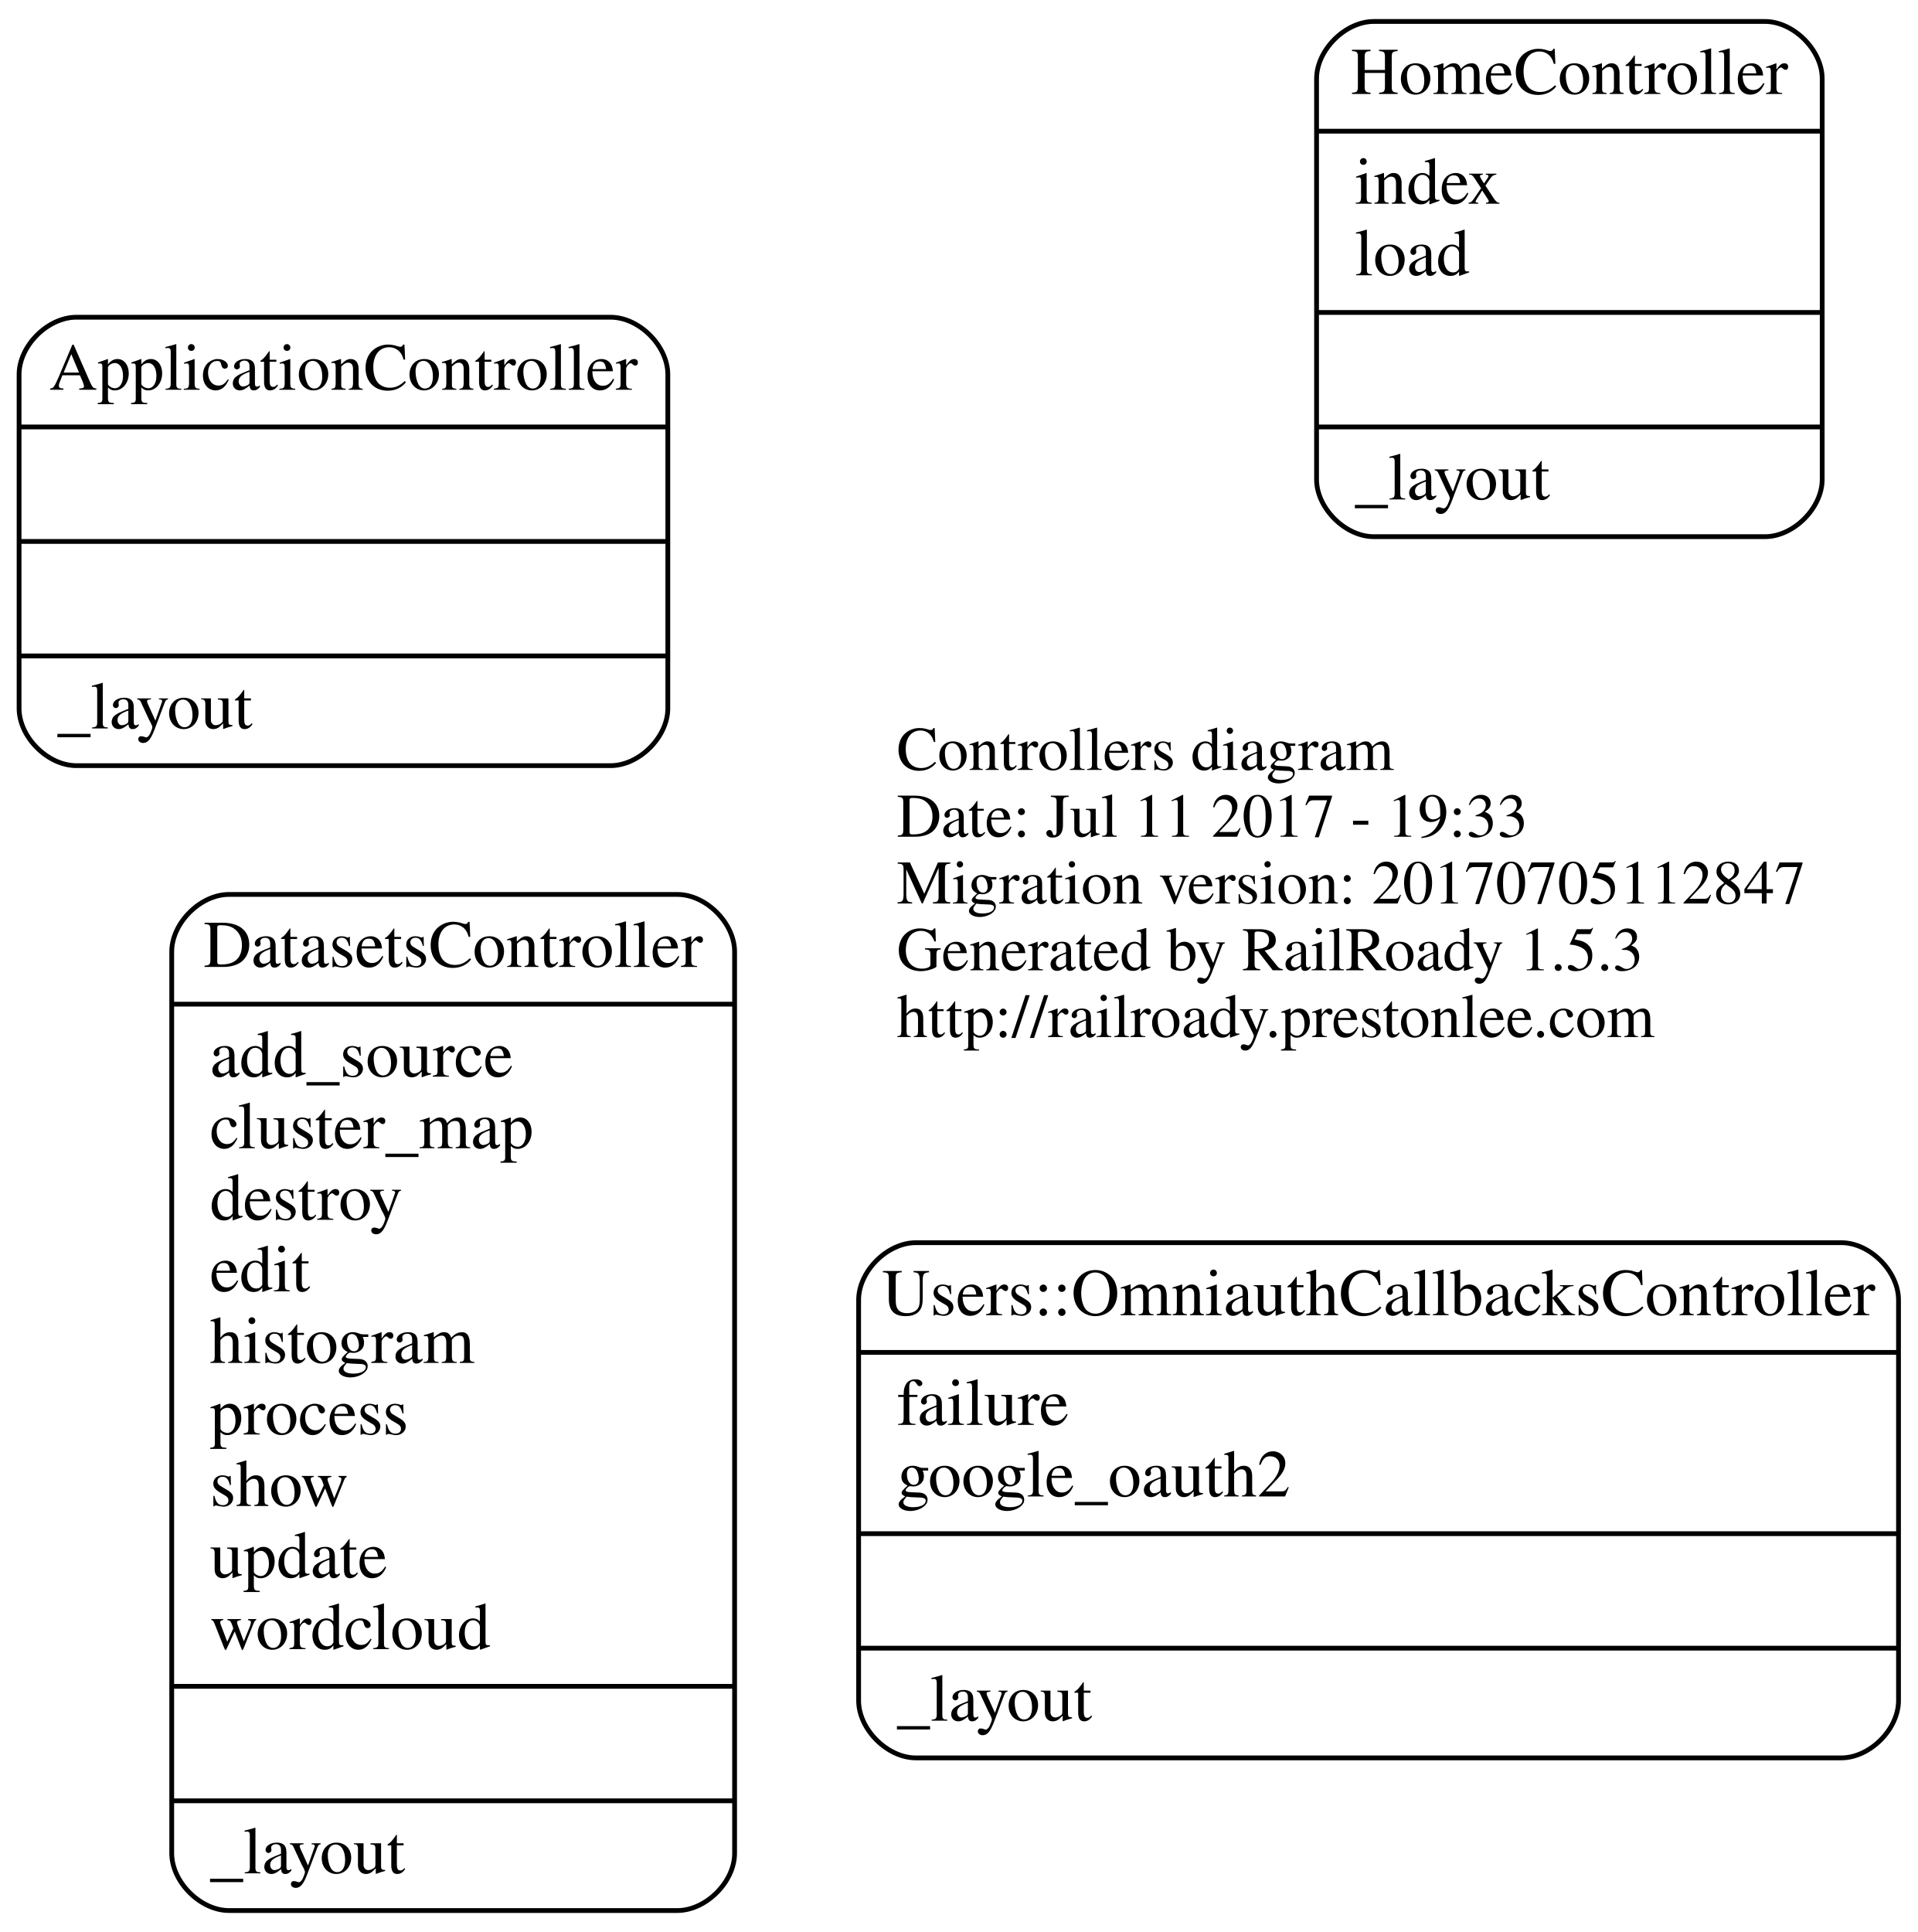
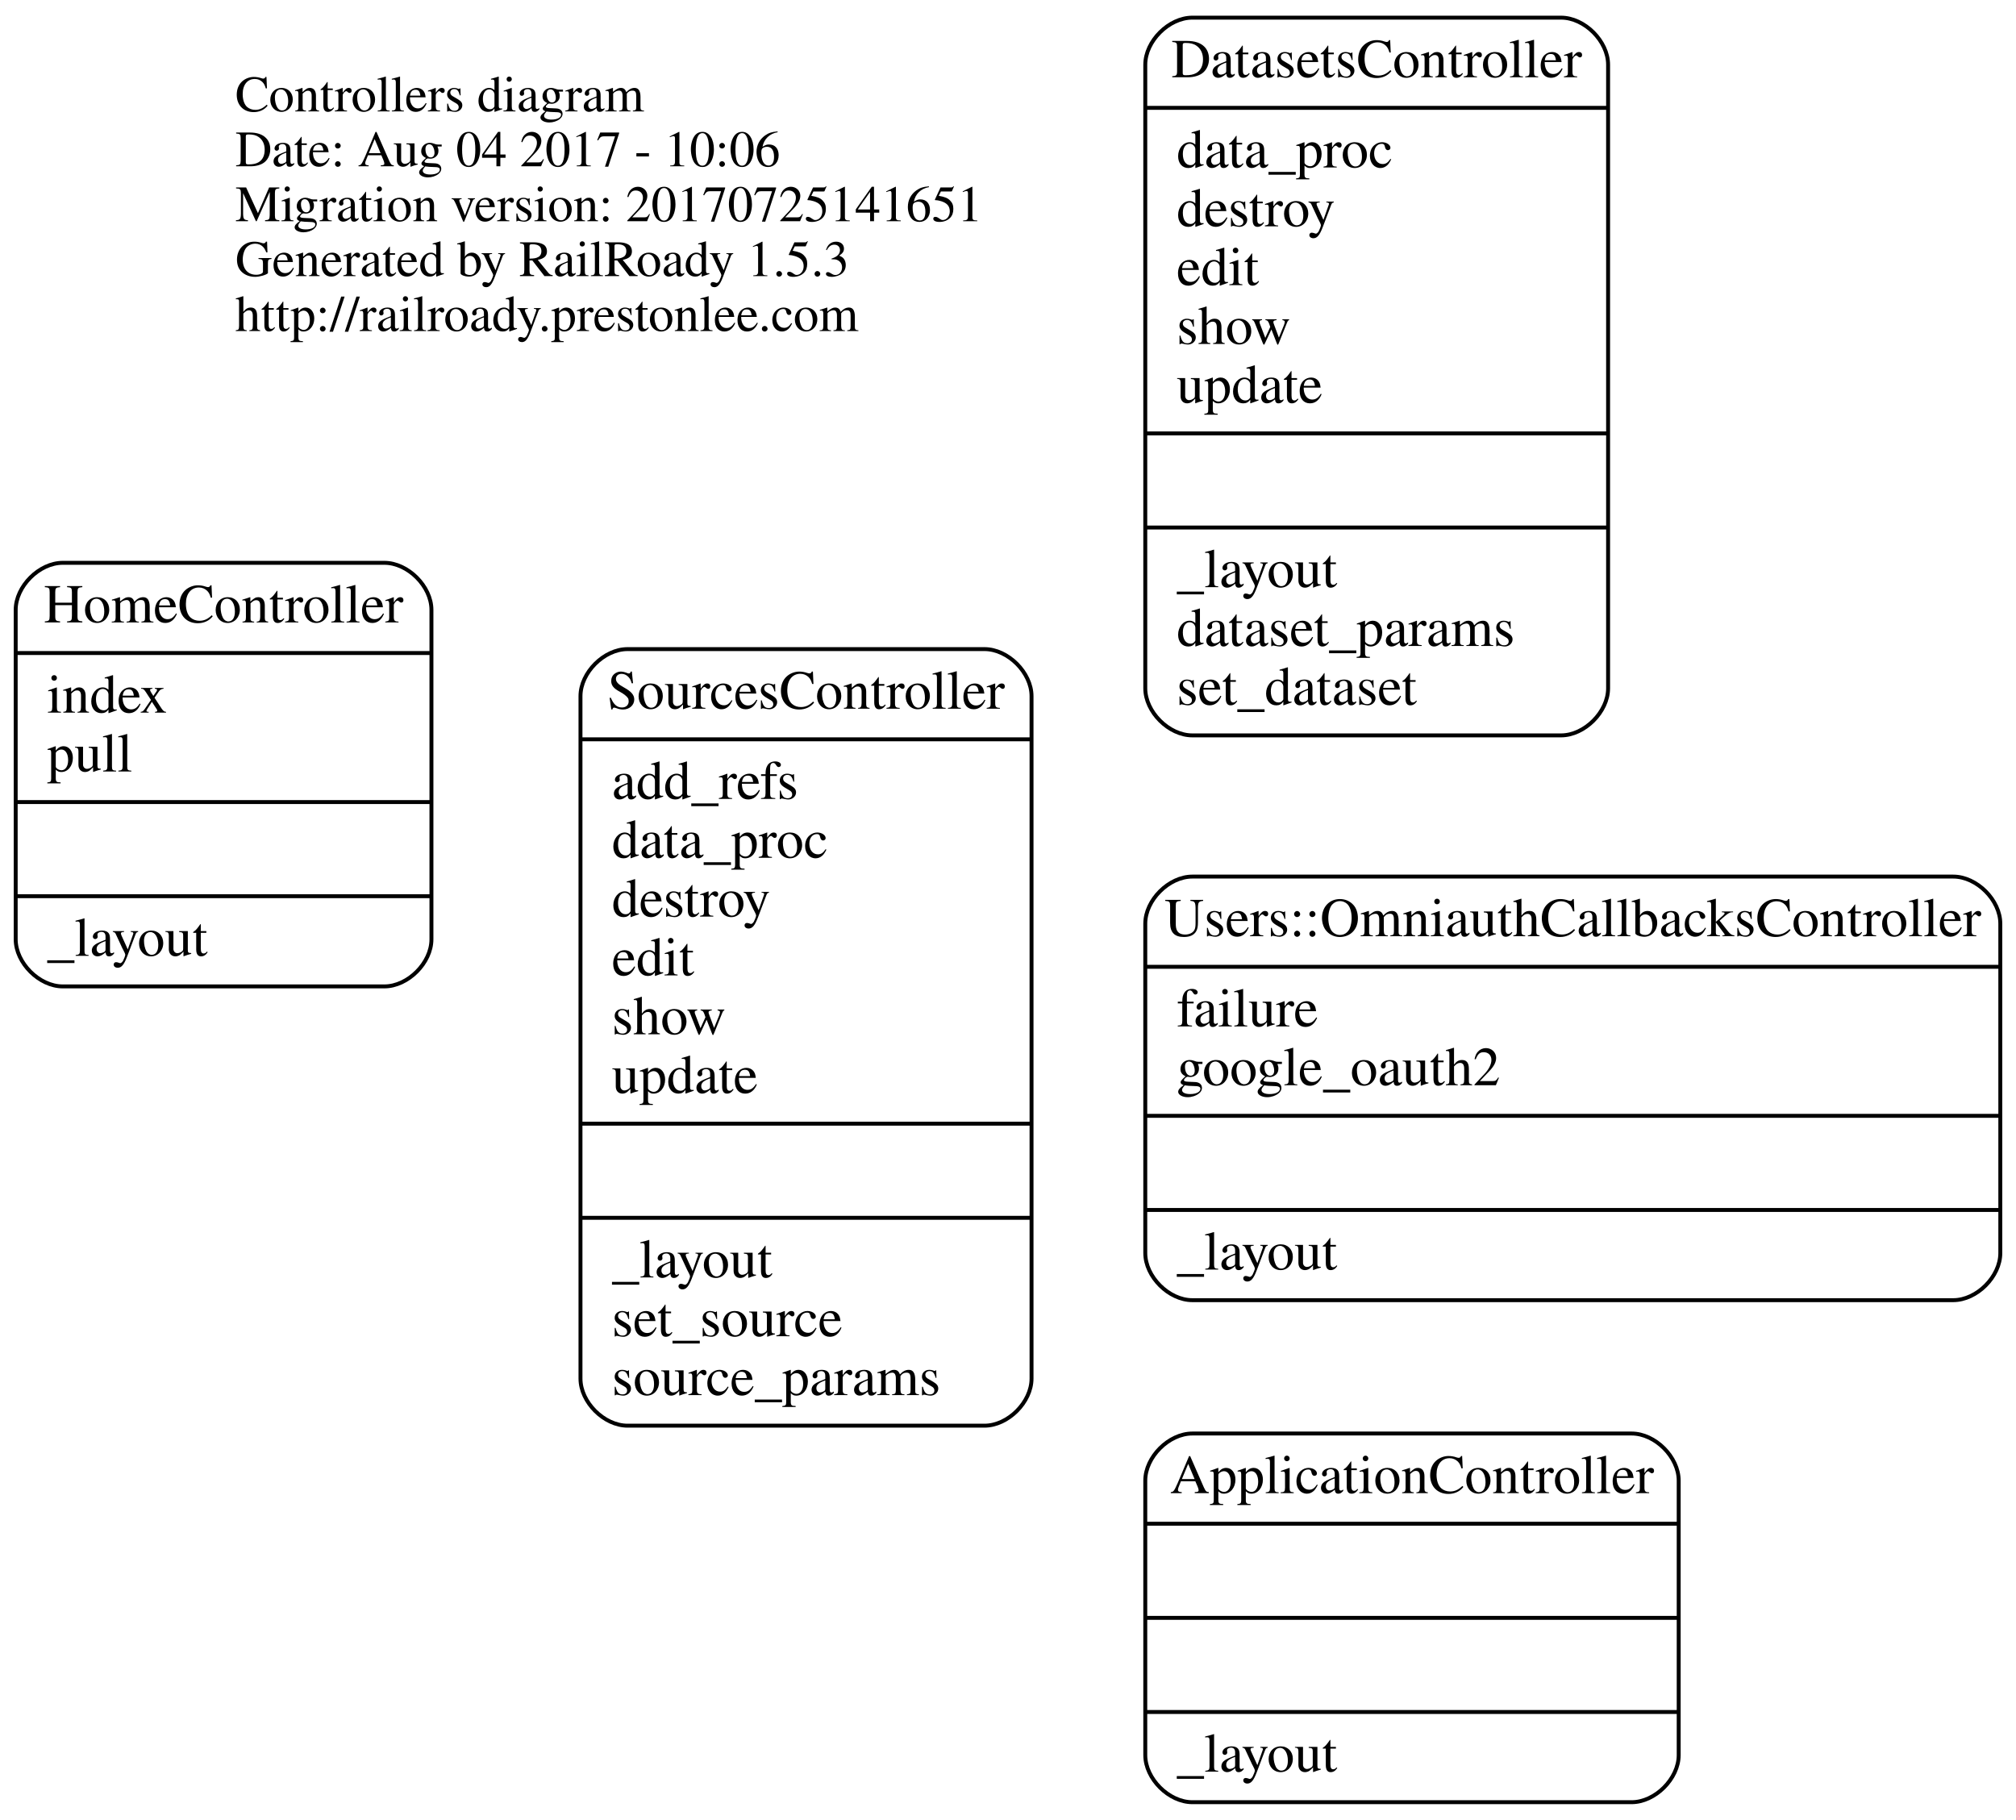
- <svg xmlns="http://www.w3.org/2000/svg" width="402pt" height="405pt" viewBox="0.00 0.00 402.00 405.00">
-   <g id="graph0" class="graph" transform="scale(1 1) rotate(0) translate(4 401)">
-     <polygon fill="none" stroke="none" points="-4,4 -4,-401 398,-401 398,4 -4,4" />
+ <svg xmlns="http://www.w3.org/2000/svg" width="514pt" height="464pt" viewBox="0.00 0.00 514.00 464.00">
+   <g id="graph0" class="graph" transform="scale(1 1) rotate(0) translate(4 460)">
+     <polygon fill="none" stroke="none" points="-4,4 -4,-460 510,-460 510,4 -4,4" />
    <g id="node1" class="node">
-       <text text-anchor="start" x="184" y="-239.6" font-family="Times,serif" font-size="13.00">Controllers diagram</text>
-       <text text-anchor="start" x="184" y="-225.6" font-family="Times,serif" font-size="13.00">Date: Jul 11 2017 - 19:33</text>
-       <text text-anchor="start" x="184" y="-211.6" font-family="Times,serif" font-size="13.00">Migration version: 20170705112847</text>
-       <text text-anchor="start" x="184" y="-197.6" font-family="Times,serif" font-size="13.00">Generated by RailRoady 1.5.3</text>
-       <text text-anchor="start" x="184" y="-183.6" font-family="Times,serif" font-size="13.00">http://railroady.prestonlee.com</text>
+       <text text-anchor="start" x="56" y="-431.6" font-family="Times,serif" font-size="13.00">Controllers diagram</text>
+       <text text-anchor="start" x="56" y="-417.6" font-family="Times,serif" font-size="13.00">Date: Aug 04 2017 - 10:06</text>
+       <text text-anchor="start" x="56" y="-403.6" font-family="Times,serif" font-size="13.00">Migration version: 20170725141651</text>
+       <text text-anchor="start" x="56" y="-389.6" font-family="Times,serif" font-size="13.00">Generated by RailRoady 1.5.3</text>
+       <text text-anchor="start" x="56" y="-375.6" font-family="Times,serif" font-size="13.00">http://railroady.prestonlee.com</text>
    </g>
    <g id="node2" class="node">
-       <path fill="none" stroke="black" d="M12,-240.5C12,-240.5 124,-240.5 124,-240.5 130,-240.5 136,-246.5 136,-252.5 136,-252.5 136,-322.5 136,-322.5 136,-328.5 130,-334.5 124,-334.5 124,-334.5 12,-334.5 12,-334.5 6,-334.5 0,-328.5 0,-322.5 0,-322.5 0,-252.5 0,-252.5 0,-246.5 6,-240.5 12,-240.5" />
-       <text text-anchor="middle" x="68" y="-319.3" font-family="Times,serif" font-size="14.00">ApplicationController</text>
-       <polyline fill="none" stroke="black" points="0,-311.5 136,-311.5 " />
-       <polyline fill="none" stroke="black" points="0,-287.5 136,-287.5 " />
-       <polyline fill="none" stroke="black" points="0,-263.5 136,-263.5 " />
-       <text text-anchor="start" x="8" y="-248.3" font-family="Times,serif" font-size="14.00">_layout</text>
+       <path fill="none" stroke="black" d="M300,-0.5C300,-0.5 412,-0.5 412,-0.5 418,-0.5 424,-6.5 424,-12.5 424,-12.5 424,-82.5 424,-82.5 424,-88.5 418,-94.5 412,-94.5 412,-94.5 300,-94.5 300,-94.5 294,-94.5 288,-88.5 288,-82.5 288,-82.5 288,-12.5 288,-12.5 288,-6.5 294,-0.5 300,-0.5" />
+       <text text-anchor="middle" x="356" y="-79.3" font-family="Times,serif" font-size="14.00">ApplicationController</text>
+       <polyline fill="none" stroke="black" points="288,-71.5 424,-71.5 " />
+       <polyline fill="none" stroke="black" points="288,-47.5 424,-47.5 " />
+       <polyline fill="none" stroke="black" points="288,-23.5 424,-23.5 " />
+       <text text-anchor="start" x="296" y="-8.3" font-family="Times,serif" font-size="14.00">_layout</text>
    </g>
    <g id="node3" class="node">
-       <path fill="none" stroke="black" d="M44,-0.5C44,-0.5 138,-0.5 138,-0.5 144,-0.5 150,-6.5 150,-12.5 150,-12.5 150,-201.5 150,-201.5 150,-207.5 144,-213.5 138,-213.5 138,-213.5 44,-213.5 44,-213.5 38,-213.5 32,-207.5 32,-201.5 32,-201.5 32,-12.5 32,-12.5 32,-6.5 38,-0.5 44,-0.5" />
-       <text text-anchor="middle" x="91" y="-198.3" font-family="Times,serif" font-size="14.00">DatasetsController</text>
-       <polyline fill="none" stroke="black" points="32,-190.5 150,-190.5 " />
-       <text text-anchor="start" x="40" y="-175.3" font-family="Times,serif" font-size="14.00">add_source</text>
-       <text text-anchor="start" x="40" y="-160.3" font-family="Times,serif" font-size="14.00">cluster_map</text>
-       <text text-anchor="start" x="40" y="-145.3" font-family="Times,serif" font-size="14.00">destroy</text>
-       <text text-anchor="start" x="40" y="-130.3" font-family="Times,serif" font-size="14.00">edit</text>
-       <text text-anchor="start" x="40" y="-115.3" font-family="Times,serif" font-size="14.00">histogram</text>
-       <text text-anchor="start" x="40" y="-100.3" font-family="Times,serif" font-size="14.00">process</text>
-       <text text-anchor="start" x="40" y="-85.3" font-family="Times,serif" font-size="14.00">show</text>
-       <text text-anchor="start" x="40" y="-70.3" font-family="Times,serif" font-size="14.00">update</text>
-       <text text-anchor="start" x="40" y="-55.3" font-family="Times,serif" font-size="14.00">wordcloud</text>
-       <polyline fill="none" stroke="black" points="32,-47.5 150,-47.5 " />
-       <polyline fill="none" stroke="black" points="32,-23.5 150,-23.5 " />
-       <text text-anchor="start" x="40" y="-8.3" font-family="Times,serif" font-size="14.00">_layout</text>
+       <path fill="none" stroke="black" d="M300,-272.5C300,-272.5 394,-272.5 394,-272.5 400,-272.5 406,-278.5 406,-284.5 406,-284.5 406,-443.5 406,-443.5 406,-449.5 400,-455.5 394,-455.5 394,-455.5 300,-455.5 300,-455.5 294,-455.5 288,-449.5 288,-443.5 288,-443.5 288,-284.5 288,-284.5 288,-278.5 294,-272.5 300,-272.5" />
+       <text text-anchor="middle" x="347" y="-440.3" font-family="Times,serif" font-size="14.00">DatasetsController</text>
+       <polyline fill="none" stroke="black" points="288,-432.5 406,-432.5 " />
+       <text text-anchor="start" x="296" y="-417.3" font-family="Times,serif" font-size="14.00">data_proc</text>
+       <text text-anchor="start" x="296" y="-402.3" font-family="Times,serif" font-size="14.00">destroy</text>
+       <text text-anchor="start" x="296" y="-387.3" font-family="Times,serif" font-size="14.00">edit</text>
+       <text text-anchor="start" x="296" y="-372.3" font-family="Times,serif" font-size="14.00">show</text>
+       <text text-anchor="start" x="296" y="-357.3" font-family="Times,serif" font-size="14.00">update</text>
+       <polyline fill="none" stroke="black" points="288,-349.5 406,-349.5 " />
+       <polyline fill="none" stroke="black" points="288,-325.5 406,-325.5 " />
+       <text text-anchor="start" x="296" y="-310.3" font-family="Times,serif" font-size="14.00">_layout</text>
+       <text text-anchor="start" x="296" y="-295.3" font-family="Times,serif" font-size="14.00">dataset_params</text>
+       <text text-anchor="start" x="296" y="-280.3" font-family="Times,serif" font-size="14.00">set_dataset</text>
    </g>
    <g id="node4" class="node">
-       <path fill="none" stroke="black" d="M284,-288.5C284,-288.5 366,-288.5 366,-288.5 372,-288.5 378,-294.5 378,-300.5 378,-300.5 378,-384.5 378,-384.5 378,-390.5 372,-396.5 366,-396.5 366,-396.5 284,-396.5 284,-396.5 278,-396.5 272,-390.5 272,-384.5 272,-384.5 272,-300.5 272,-300.5 272,-294.5 278,-288.5 284,-288.5" />
-       <text text-anchor="middle" x="325" y="-381.3" font-family="Times,serif" font-size="14.00">HomeController</text>
-       <polyline fill="none" stroke="black" points="272,-373.5 378,-373.5 " />
-       <text text-anchor="start" x="280" y="-358.3" font-family="Times,serif" font-size="14.00">index</text>
-       <text text-anchor="start" x="280" y="-343.3" font-family="Times,serif" font-size="14.00">load</text>
-       <polyline fill="none" stroke="black" points="272,-335.5 378,-335.5 " />
-       <polyline fill="none" stroke="black" points="272,-311.5 378,-311.5 " />
-       <text text-anchor="start" x="280" y="-296.3" font-family="Times,serif" font-size="14.00">_layout</text>
+       <path fill="none" stroke="black" d="M12,-208.5C12,-208.5 94,-208.5 94,-208.5 100,-208.5 106,-214.5 106,-220.5 106,-220.5 106,-304.5 106,-304.5 106,-310.5 100,-316.5 94,-316.5 94,-316.5 12,-316.5 12,-316.5 6,-316.5 0,-310.5 0,-304.5 0,-304.5 0,-220.5 0,-220.5 0,-214.5 6,-208.5 12,-208.5" />
+       <text text-anchor="middle" x="53" y="-301.3" font-family="Times,serif" font-size="14.00">HomeController</text>
+       <polyline fill="none" stroke="black" points="0,-293.5 106,-293.5 " />
+       <text text-anchor="start" x="8" y="-278.3" font-family="Times,serif" font-size="14.00">index</text>
+       <text text-anchor="start" x="8" y="-263.3" font-family="Times,serif" font-size="14.00">pull</text>
+       <polyline fill="none" stroke="black" points="0,-255.5 106,-255.5 " />
+       <polyline fill="none" stroke="black" points="0,-231.5 106,-231.5 " />
+       <text text-anchor="start" x="8" y="-216.3" font-family="Times,serif" font-size="14.00">_layout</text>
    </g>
    <g id="node5" class="node">
-       <path fill="none" stroke="black" d="M188,-32.5C188,-32.5 382,-32.5 382,-32.5 388,-32.5 394,-38.5 394,-44.5 394,-44.5 394,-128.5 394,-128.5 394,-134.5 388,-140.5 382,-140.5 382,-140.5 188,-140.5 188,-140.5 182,-140.5 176,-134.5 176,-128.5 176,-128.5 176,-44.5 176,-44.5 176,-38.5 182,-32.5 188,-32.5" />
-       <text text-anchor="middle" x="285" y="-125.3" font-family="Times,serif" font-size="14.00">Users::OmniauthCallbacksController</text>
-       <polyline fill="none" stroke="black" points="176,-117.5 394,-117.5 " />
-       <text text-anchor="start" x="184" y="-102.3" font-family="Times,serif" font-size="14.00">failure</text>
-       <text text-anchor="start" x="184" y="-87.3" font-family="Times,serif" font-size="14.00">google_oauth2</text>
-       <polyline fill="none" stroke="black" points="176,-79.5 394,-79.5 " />
-       <polyline fill="none" stroke="black" points="176,-55.5 394,-55.5 " />
-       <text text-anchor="start" x="184" y="-40.3" font-family="Times,serif" font-size="14.00">_layout</text>
+       <path fill="none" stroke="black" d="M156,-96.5C156,-96.5 247,-96.5 247,-96.5 253,-96.5 259,-102.5 259,-108.5 259,-108.5 259,-282.5 259,-282.5 259,-288.5 253,-294.5 247,-294.5 247,-294.5 156,-294.5 156,-294.5 150,-294.5 144,-288.5 144,-282.5 144,-282.5 144,-108.5 144,-108.5 144,-102.5 150,-96.5 156,-96.5" />
+       <text text-anchor="middle" x="201.5" y="-279.3" font-family="Times,serif" font-size="14.00">SourcesController</text>
+       <polyline fill="none" stroke="black" points="144,-271.5 259,-271.5 " />
+       <text text-anchor="start" x="152" y="-256.3" font-family="Times,serif" font-size="14.00">add_refs</text>
+       <text text-anchor="start" x="152" y="-241.3" font-family="Times,serif" font-size="14.00">data_proc</text>
+       <text text-anchor="start" x="152" y="-226.3" font-family="Times,serif" font-size="14.00">destroy</text>
+       <text text-anchor="start" x="152" y="-211.3" font-family="Times,serif" font-size="14.00">edit</text>
+       <text text-anchor="start" x="152" y="-196.3" font-family="Times,serif" font-size="14.00">show</text>
+       <text text-anchor="start" x="152" y="-181.3" font-family="Times,serif" font-size="14.00">update</text>
+       <polyline fill="none" stroke="black" points="144,-173.5 259,-173.5 " />
+       <polyline fill="none" stroke="black" points="144,-149.5 259,-149.5 " />
+       <text text-anchor="start" x="152" y="-134.3" font-family="Times,serif" font-size="14.00">_layout</text>
+       <text text-anchor="start" x="152" y="-119.3" font-family="Times,serif" font-size="14.00">set_source</text>
+       <text text-anchor="start" x="152" y="-104.3" font-family="Times,serif" font-size="14.00">source_params</text>
+     </g>
+     <g id="node6" class="node">
+       <path fill="none" stroke="black" d="M300,-128.5C300,-128.5 494,-128.5 494,-128.5 500,-128.5 506,-134.5 506,-140.5 506,-140.5 506,-224.5 506,-224.5 506,-230.5 500,-236.5 494,-236.5 494,-236.5 300,-236.5 300,-236.5 294,-236.5 288,-230.5 288,-224.5 288,-224.5 288,-140.5 288,-140.5 288,-134.5 294,-128.5 300,-128.5" />
+       <text text-anchor="middle" x="397" y="-221.3" font-family="Times,serif" font-size="14.00">Users::OmniauthCallbacksController</text>
+       <polyline fill="none" stroke="black" points="288,-213.5 506,-213.5 " />
+       <text text-anchor="start" x="296" y="-198.3" font-family="Times,serif" font-size="14.00">failure</text>
+       <text text-anchor="start" x="296" y="-183.3" font-family="Times,serif" font-size="14.00">google_oauth2</text>
+       <polyline fill="none" stroke="black" points="288,-175.5 506,-175.5 " />
+       <polyline fill="none" stroke="black" points="288,-151.5 506,-151.5 " />
+       <text text-anchor="start" x="296" y="-136.3" font-family="Times,serif" font-size="14.00">_layout</text>
    </g>
  </g>
</svg>
